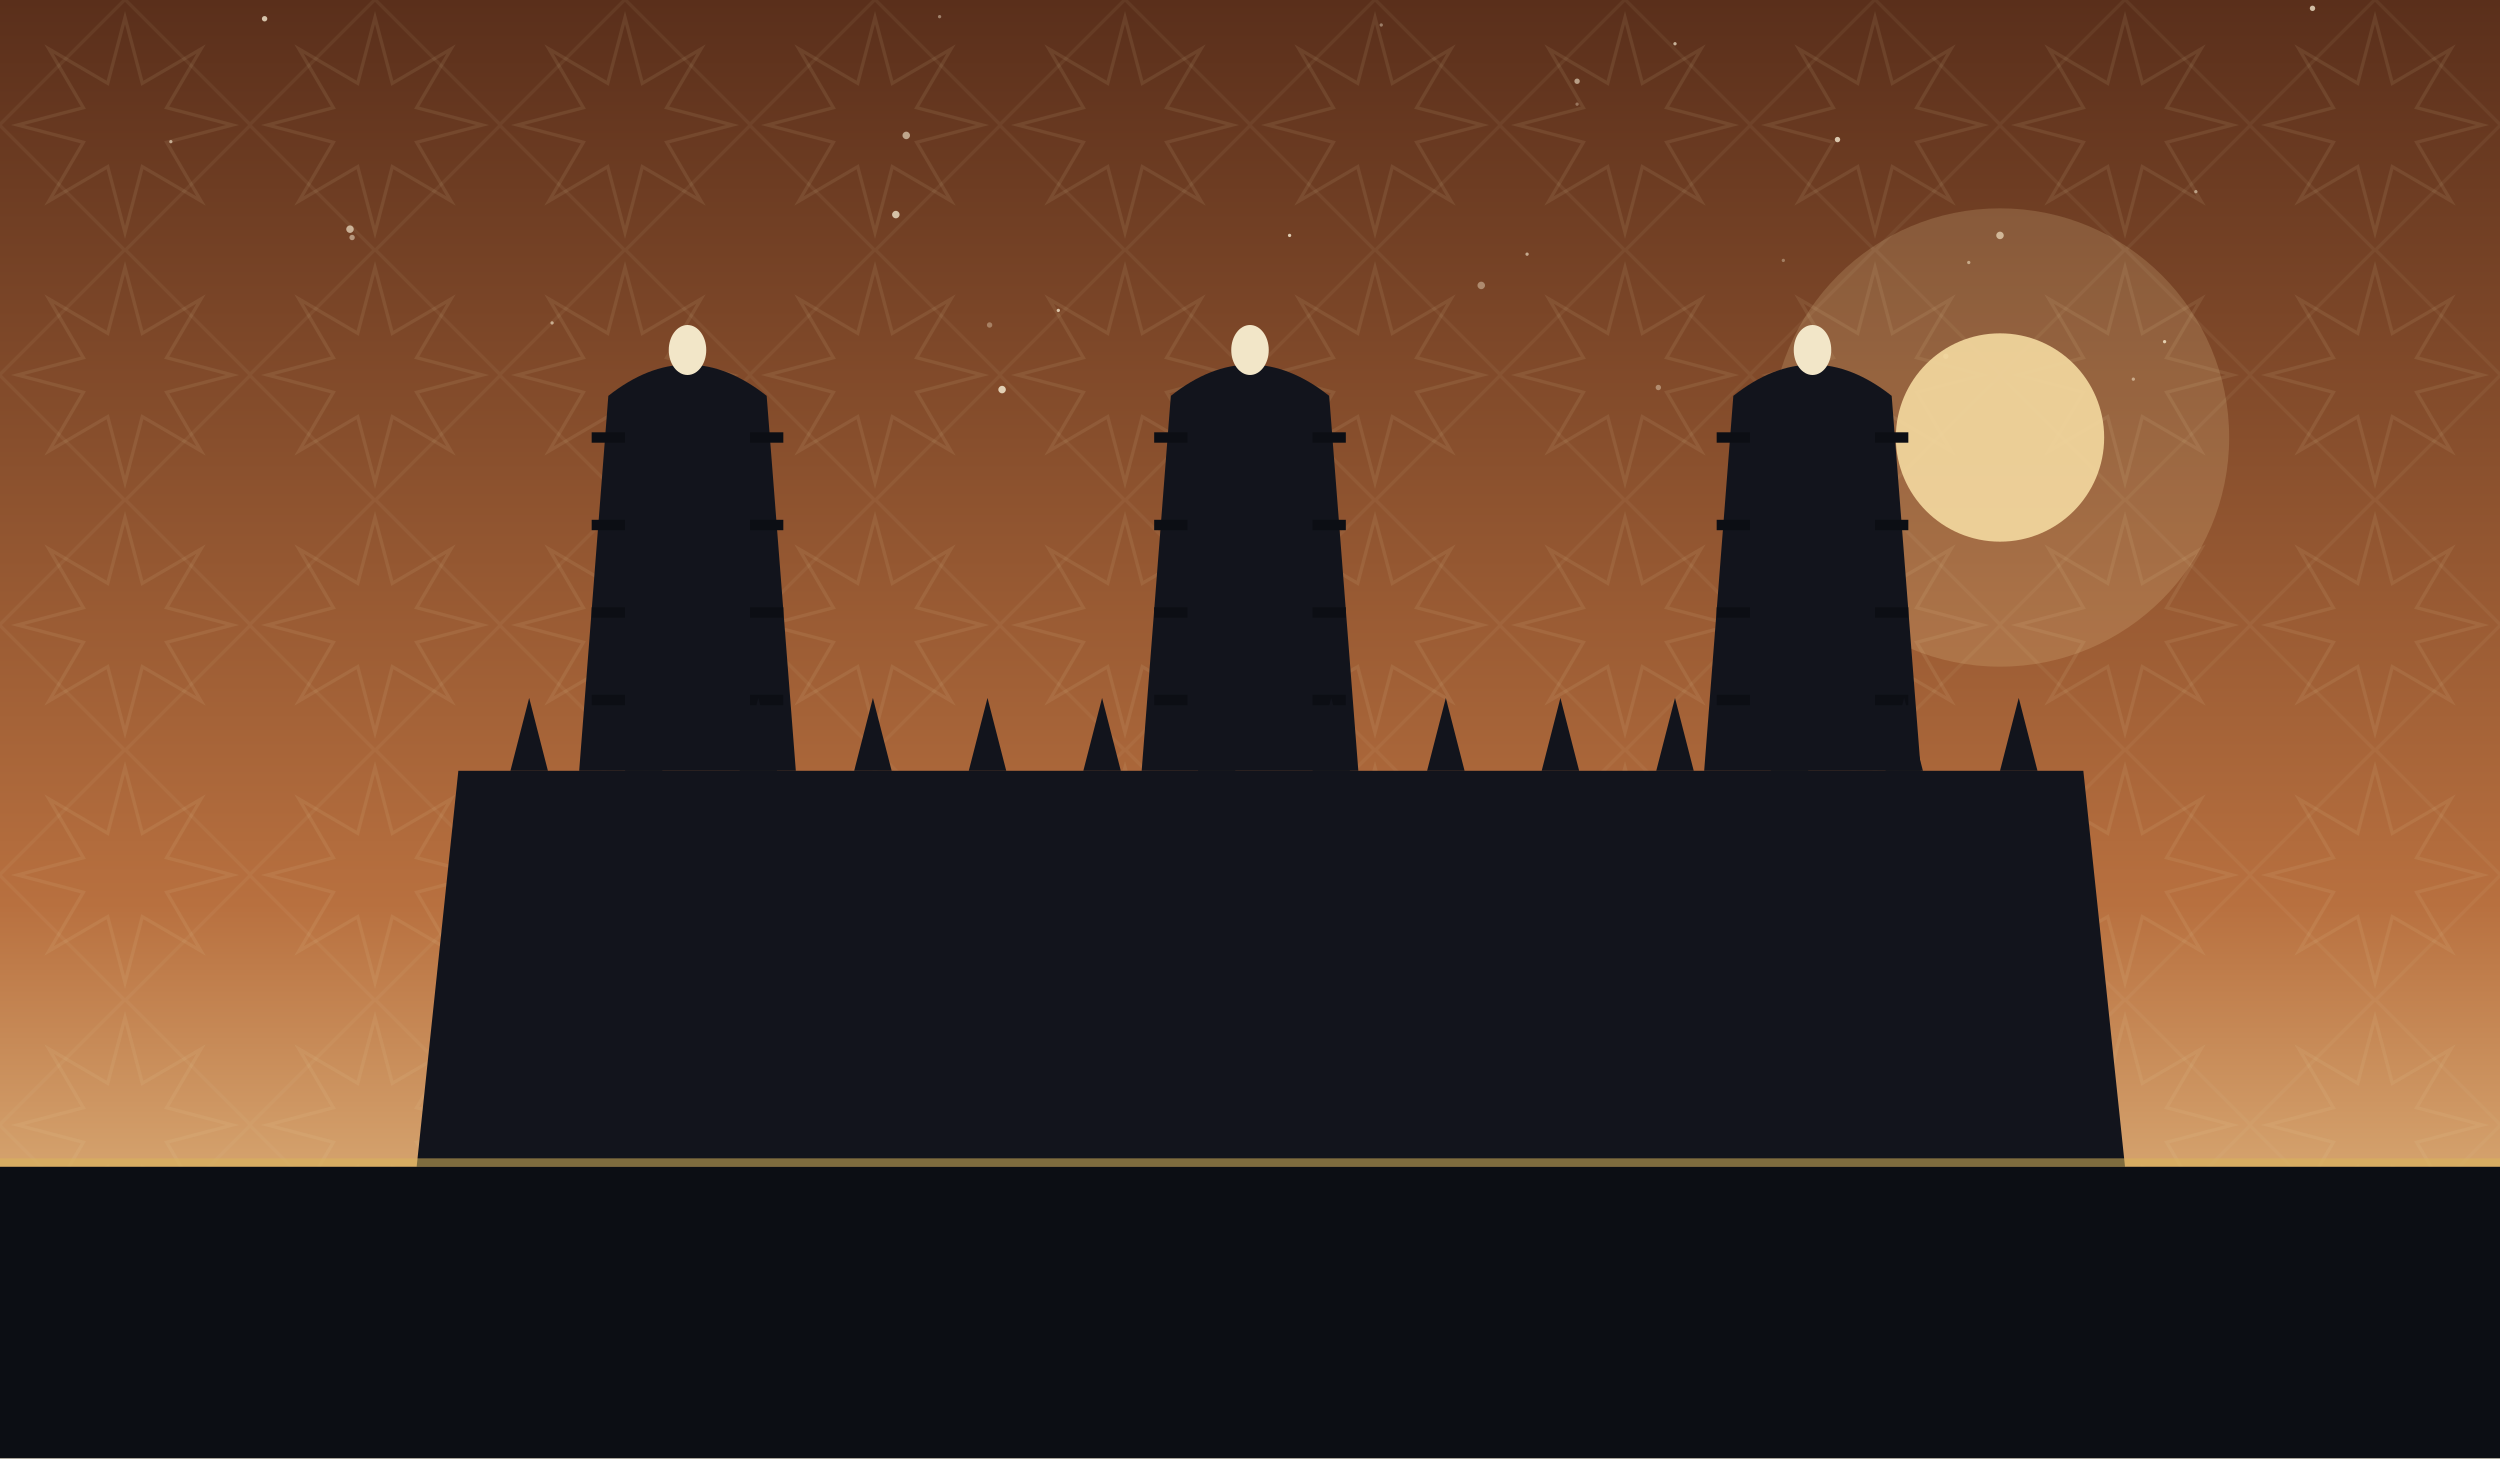
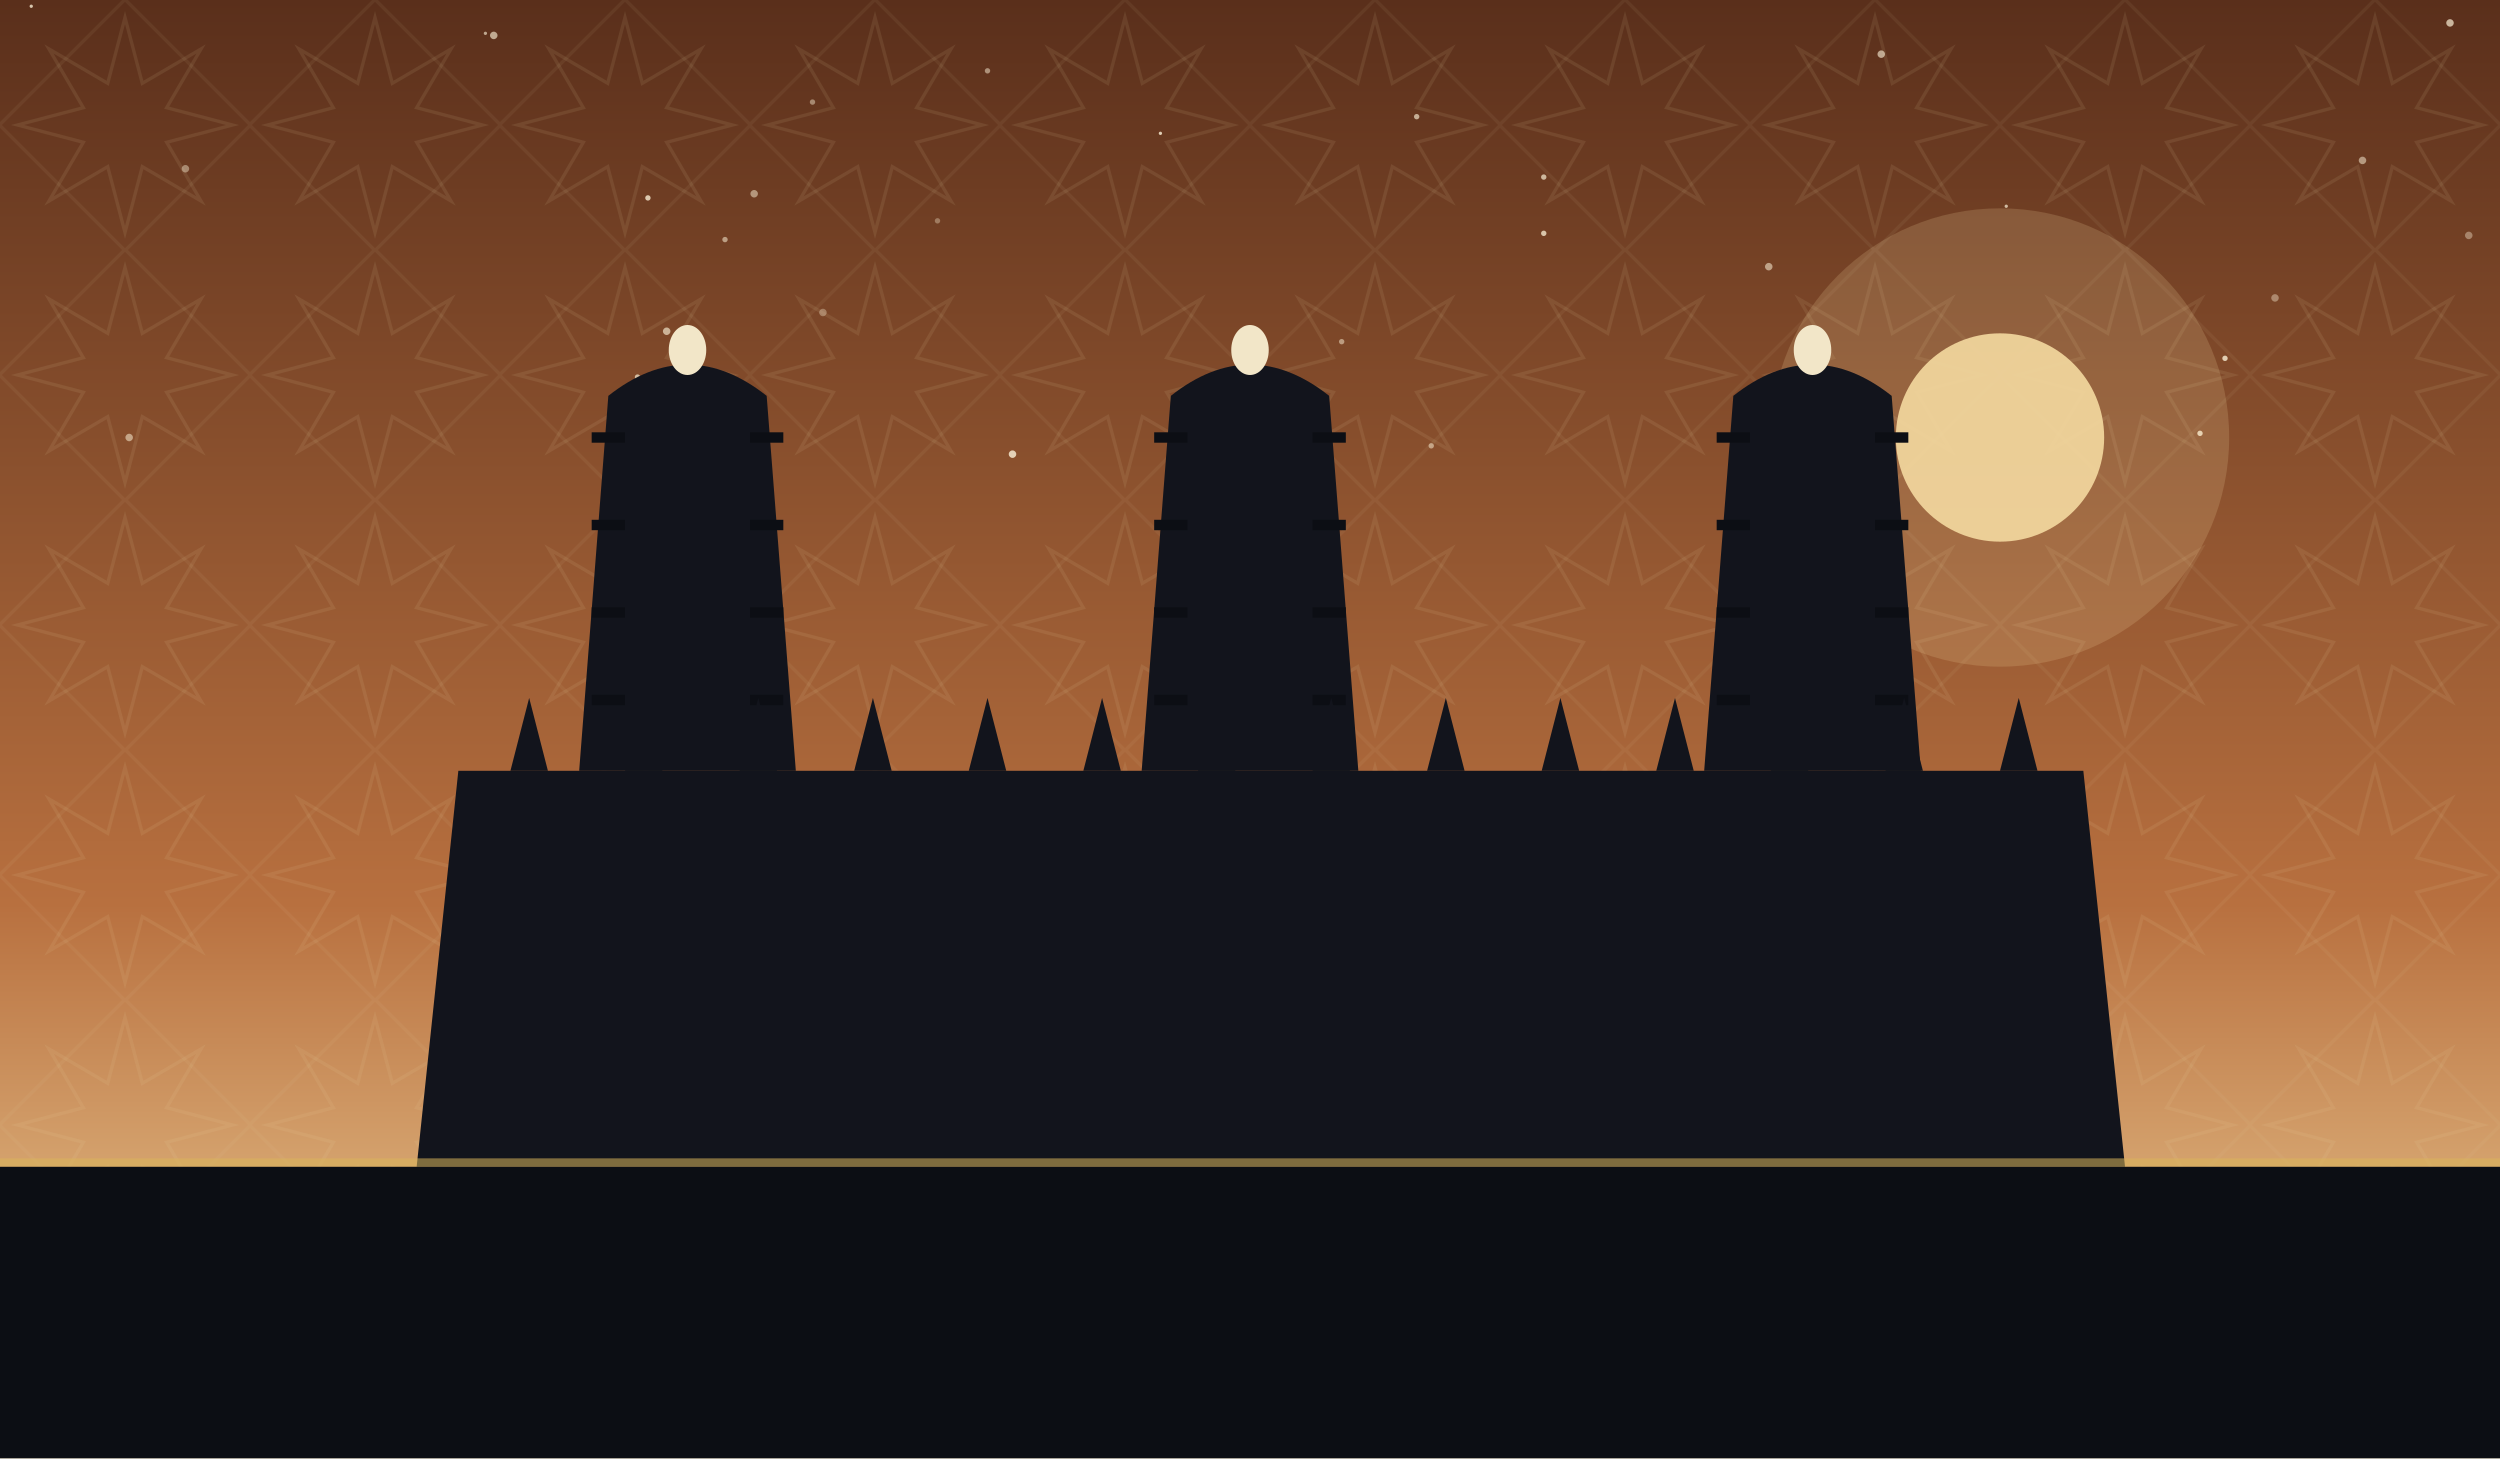
<svg xmlns="http://www.w3.org/2000/svg" viewBox="0 0 1200 700" role="img">
  <defs>
    <linearGradient id="sky" x1="0" y1="0" x2="0" y2="1">
      <stop offset="0" stop-color="#5a2f1b" />
      <stop offset="0.62" stop-color="#b8703f" />
      <stop offset="1" stop-color="#f4d9a0" />
    </linearGradient>
    <pattern id="g1" width="120" height="120" patternUnits="userSpaceOnUse">
      <polygon points="111.6,60.0 80.0,68.3 96.5,96.5 68.3,80.0 60.0,111.6 51.7,80.0 23.5,96.5 40.0,68.3 8.4,60.0 40.0,51.7 23.5,23.5 51.7,40.0 60.0,8.4 68.3,40.0 96.5,23.5 80.0,51.7" fill="none" stroke="#e8d9a8" stroke-width="1.6" opacity="0.1" />
      <rect x="17.4" y="17.4" width="85.2" height="85.2" fill="none" stroke="#e8d9a8" stroke-width="1.6" opacity="0.07" transform="rotate(45 60.0 60.0)" />
    </pattern>
  </defs>
  <rect width="1200" height="700" fill="url(#sky)" />
  <rect width="1200" height="700" fill="url(#g1)" />
-   <circle cx="435" cy="65" r="1.8" fill="#f7ecd2" opacity="0.60" />
-   <circle cx="733" cy="122" r="0.8" fill="#f7ecd2" opacity="0.61" />
-   <circle cx="1024" cy="182" r="0.8" fill="#f7ecd2" opacity="0.53" />
-   <circle cx="804" cy="21" r="0.8" fill="#f7ecd2" opacity="0.69" />
-   <circle cx="481" cy="187" r="1.8" fill="#f7ecd2" opacity="0.82" />
-   <circle cx="1039" cy="164" r="0.8" fill="#f7ecd2" opacity="0.81" />
-   <circle cx="1110" cy="4" r="1.3" fill="#f7ecd2" opacity="0.75" />
-   <circle cx="430" cy="103" r="1.8" fill="#f7ecd2" opacity="0.75" />
-   <circle cx="127" cy="9" r="1.3" fill="#f7ecd2" opacity="0.78" />
-   <circle cx="945" cy="126" r="0.8" fill="#f7ecd2" opacity="0.55" />
-   <circle cx="796" cy="186" r="1.3" fill="#f7ecd2" opacity="0.41" />
-   <circle cx="856" cy="125" r="0.8" fill="#f7ecd2" opacity="0.35" />
-   <circle cx="573" cy="211" r="1.3" fill="#f7ecd2" opacity="0.38" />
-   <circle cx="451" cy="8" r="0.8" fill="#f7ecd2" opacity="0.43" />
-   <circle cx="82" cy="68" r="0.8" fill="#f7ecd2" opacity="0.61" />
-   <circle cx="882" cy="67" r="1.3" fill="#f7ecd2" opacity="0.79" />
-   <circle cx="619" cy="113" r="0.8" fill="#f7ecd2" opacity="0.82" />
-   <circle cx="757" cy="50" r="0.8" fill="#f7ecd2" opacity="0.35" />
-   <circle cx="168" cy="110" r="1.8" fill="#f7ecd2" opacity="0.65" />
-   <circle cx="508" cy="149" r="0.8" fill="#f7ecd2" opacity="0.77" />
-   <circle cx="265" cy="155" r="0.8" fill="#f7ecd2" opacity="0.60" />
-   <circle cx="663" cy="12" r="0.8" fill="#f7ecd2" opacity="0.41" />
-   <circle cx="1054" cy="92" r="0.8" fill="#f7ecd2" opacity="0.53" />
-   <circle cx="934" cy="171" r="1.3" fill="#f7ecd2" opacity="0.49" />
-   <circle cx="711" cy="137" r="1.8" fill="#f7ecd2" opacity="0.42" />
-   <circle cx="169" cy="114" r="1.3" fill="#f7ecd2" opacity="0.51" />
-   <circle cx="340" cy="194" r="0.8" fill="#f7ecd2" opacity="0.45" />
-   <circle cx="960" cy="113" r="1.8" fill="#f7ecd2" opacity="0.65" />
-   <circle cx="757" cy="39" r="1.3" fill="#f7ecd2" opacity="0.58" />
-   <circle cx="475" cy="156" r="1.3" fill="#f7ecd2" opacity="0.35" />
+   <circle cx="644" cy="164" r="1.3" fill="#f7ecd2" opacity="0.51" />
+   <circle cx="390" cy="49" r="1.3" fill="#f7ecd2" opacity="0.45" />
+   <circle cx="1185" cy="113" r="1.8" fill="#f7ecd2" opacity="0.40" />
+   <circle cx="557" cy="64" r="0.8" fill="#f7ecd2" opacity="0.83" />
+   <circle cx="450" cy="106" r="1.3" fill="#f7ecd2" opacity="0.35" />
+   <circle cx="1176" cy="11" r="1.8" fill="#f7ecd2" opacity="0.71" />
+   <circle cx="311" cy="95" r="1.3" fill="#f7ecd2" opacity="0.80" />
+   <circle cx="903" cy="26" r="1.8" fill="#f7ecd2" opacity="0.63" />
+   <circle cx="1056" cy="208" r="1.3" fill="#f7ecd2" opacity="0.83" />
+   <circle cx="362" cy="93" r="1.8" fill="#f7ecd2" opacity="0.51" />
+   <circle cx="237" cy="17" r="1.8" fill="#f7ecd2" opacity="0.64" />
+   <circle cx="849" cy="128" r="1.8" fill="#f7ecd2" opacity="0.57" />
+   <circle cx="62" cy="210" r="1.8" fill="#f7ecd2" opacity="0.55" />
+   <circle cx="348" cy="115" r="1.3" fill="#f7ecd2" opacity="0.55" />
+   <circle cx="963" cy="99" r="0.8" fill="#f7ecd2" opacity="0.72" />
+   <circle cx="395" cy="150" r="1.8" fill="#f7ecd2" opacity="0.35" />
+   <circle cx="1068" cy="172" r="1.3" fill="#f7ecd2" opacity="0.81" />
+   <circle cx="1134" cy="77" r="1.8" fill="#f7ecd2" opacity="0.53" />
+   <circle cx="89" cy="81" r="1.8" fill="#f7ecd2" opacity="0.44" />
+   <circle cx="741" cy="112" r="1.3" fill="#f7ecd2" opacity="0.77" />
+   <circle cx="474" cy="34" r="1.3" fill="#f7ecd2" opacity="0.51" />
+   <circle cx="320" cy="159" r="1.8" fill="#f7ecd2" opacity="0.65" />
+   <circle cx="15" cy="3" r="0.8" fill="#f7ecd2" opacity="0.80" />
+   <circle cx="687" cy="214" r="1.3" fill="#f7ecd2" opacity="0.53" />
+   <circle cx="680" cy="56" r="1.3" fill="#f7ecd2" opacity="0.65" />
+   <circle cx="306" cy="181" r="1.3" fill="#f7ecd2" opacity="0.71" />
+   <circle cx="741" cy="85" r="1.3" fill="#f7ecd2" opacity="0.70" />
+   <circle cx="233" cy="16" r="0.8" fill="#f7ecd2" opacity="0.63" />
+   <circle cx="486" cy="218" r="1.8" fill="#f7ecd2" opacity="0.83" />
+   <circle cx="1092" cy="143" r="1.8" fill="#f7ecd2" opacity="0.41" />
  <circle cx="960" cy="210" r="110" fill="#f4d9a0" opacity="0.18" />
  <circle cx="960" cy="210" r="50" fill="#f4d9a0" opacity="0.9" />
  <path d="M 200 560 L 220 370 L 1000 370 L 1020 560 Z" fill="#12141c" />
  <path d="M 278 370 L 292 190 Q 330 160 368 190 L 382 370 Z" fill="#12141c" />
  <ellipse cx="330" cy="168" rx="9" ry="12" fill="#f2e6c8" />
  <line x1="300" y1="210" x2="284" y2="210" stroke="#0c0e14" stroke-width="5" />
  <line x1="360" y1="210" x2="376" y2="210" stroke="#0c0e14" stroke-width="5" />
  <line x1="300" y1="252" x2="284" y2="252" stroke="#0c0e14" stroke-width="5" />
  <line x1="360" y1="252" x2="376" y2="252" stroke="#0c0e14" stroke-width="5" />
  <line x1="300" y1="294" x2="284" y2="294" stroke="#0c0e14" stroke-width="5" />
  <line x1="360" y1="294" x2="376" y2="294" stroke="#0c0e14" stroke-width="5" />
  <line x1="300" y1="336" x2="284" y2="336" stroke="#0c0e14" stroke-width="5" />
  <line x1="360" y1="336" x2="376" y2="336" stroke="#0c0e14" stroke-width="5" />
  <path d="M 548 370 L 562 190 Q 600 160 638 190 L 652 370 Z" fill="#12141c" />
  <ellipse cx="600" cy="168" rx="9" ry="12" fill="#f2e6c8" />
  <line x1="570" y1="210" x2="554" y2="210" stroke="#0c0e14" stroke-width="5" />
  <line x1="630" y1="210" x2="646" y2="210" stroke="#0c0e14" stroke-width="5" />
  <line x1="570" y1="252" x2="554" y2="252" stroke="#0c0e14" stroke-width="5" />
  <line x1="630" y1="252" x2="646" y2="252" stroke="#0c0e14" stroke-width="5" />
  <line x1="570" y1="294" x2="554" y2="294" stroke="#0c0e14" stroke-width="5" />
  <line x1="630" y1="294" x2="646" y2="294" stroke="#0c0e14" stroke-width="5" />
  <line x1="570" y1="336" x2="554" y2="336" stroke="#0c0e14" stroke-width="5" />
  <line x1="630" y1="336" x2="646" y2="336" stroke="#0c0e14" stroke-width="5" />
  <path d="M 818 370 L 832 190 Q 870 160 908 190 L 922 370 Z" fill="#12141c" />
  <ellipse cx="870" cy="168" rx="9" ry="12" fill="#f2e6c8" />
  <line x1="840" y1="210" x2="824" y2="210" stroke="#0c0e14" stroke-width="5" />
  <line x1="900" y1="210" x2="916" y2="210" stroke="#0c0e14" stroke-width="5" />
  <line x1="840" y1="252" x2="824" y2="252" stroke="#0c0e14" stroke-width="5" />
  <line x1="900" y1="252" x2="916" y2="252" stroke="#0c0e14" stroke-width="5" />
  <line x1="840" y1="294" x2="824" y2="294" stroke="#0c0e14" stroke-width="5" />
  <line x1="900" y1="294" x2="916" y2="294" stroke="#0c0e14" stroke-width="5" />
  <line x1="840" y1="336" x2="824" y2="336" stroke="#0c0e14" stroke-width="5" />
  <line x1="900" y1="336" x2="916" y2="336" stroke="#0c0e14" stroke-width="5" />
  <path d="M 245 370 L 254 335 L 263 370 Z" fill="#12141c" />
  <path d="M 300 370 L 309 335 L 318 370 Z" fill="#12141c" />
  <path d="M 355 370 L 364 335 L 373 370 Z" fill="#12141c" />
  <path d="M 410 370 L 419 335 L 428 370 Z" fill="#12141c" />
  <path d="M 465 370 L 474 335 L 483 370 Z" fill="#12141c" />
  <path d="M 520 370 L 529 335 L 538 370 Z" fill="#12141c" />
  <path d="M 575 370 L 584 335 L 593 370 Z" fill="#12141c" />
  <path d="M 630 370 L 639 335 L 648 370 Z" fill="#12141c" />
  <path d="M 685 370 L 694 335 L 703 370 Z" fill="#12141c" />
  <path d="M 740 370 L 749 335 L 758 370 Z" fill="#12141c" />
  <path d="M 795 370 L 804 335 L 813 370 Z" fill="#12141c" />
  <path d="M 850 370 L 859 335 L 868 370 Z" fill="#12141c" />
  <path d="M 905 370 L 914 335 L 923 370 Z" fill="#12141c" />
  <path d="M 960 370 L 969 335 L 978 370 Z" fill="#12141c" />
  <rect x="0" y="560" width="1200" height="140" fill="#0c0e14" />
  <rect x="0" y="556" width="1200" height="4" fill="#d8b45a" opacity="0.55" />
</svg>
